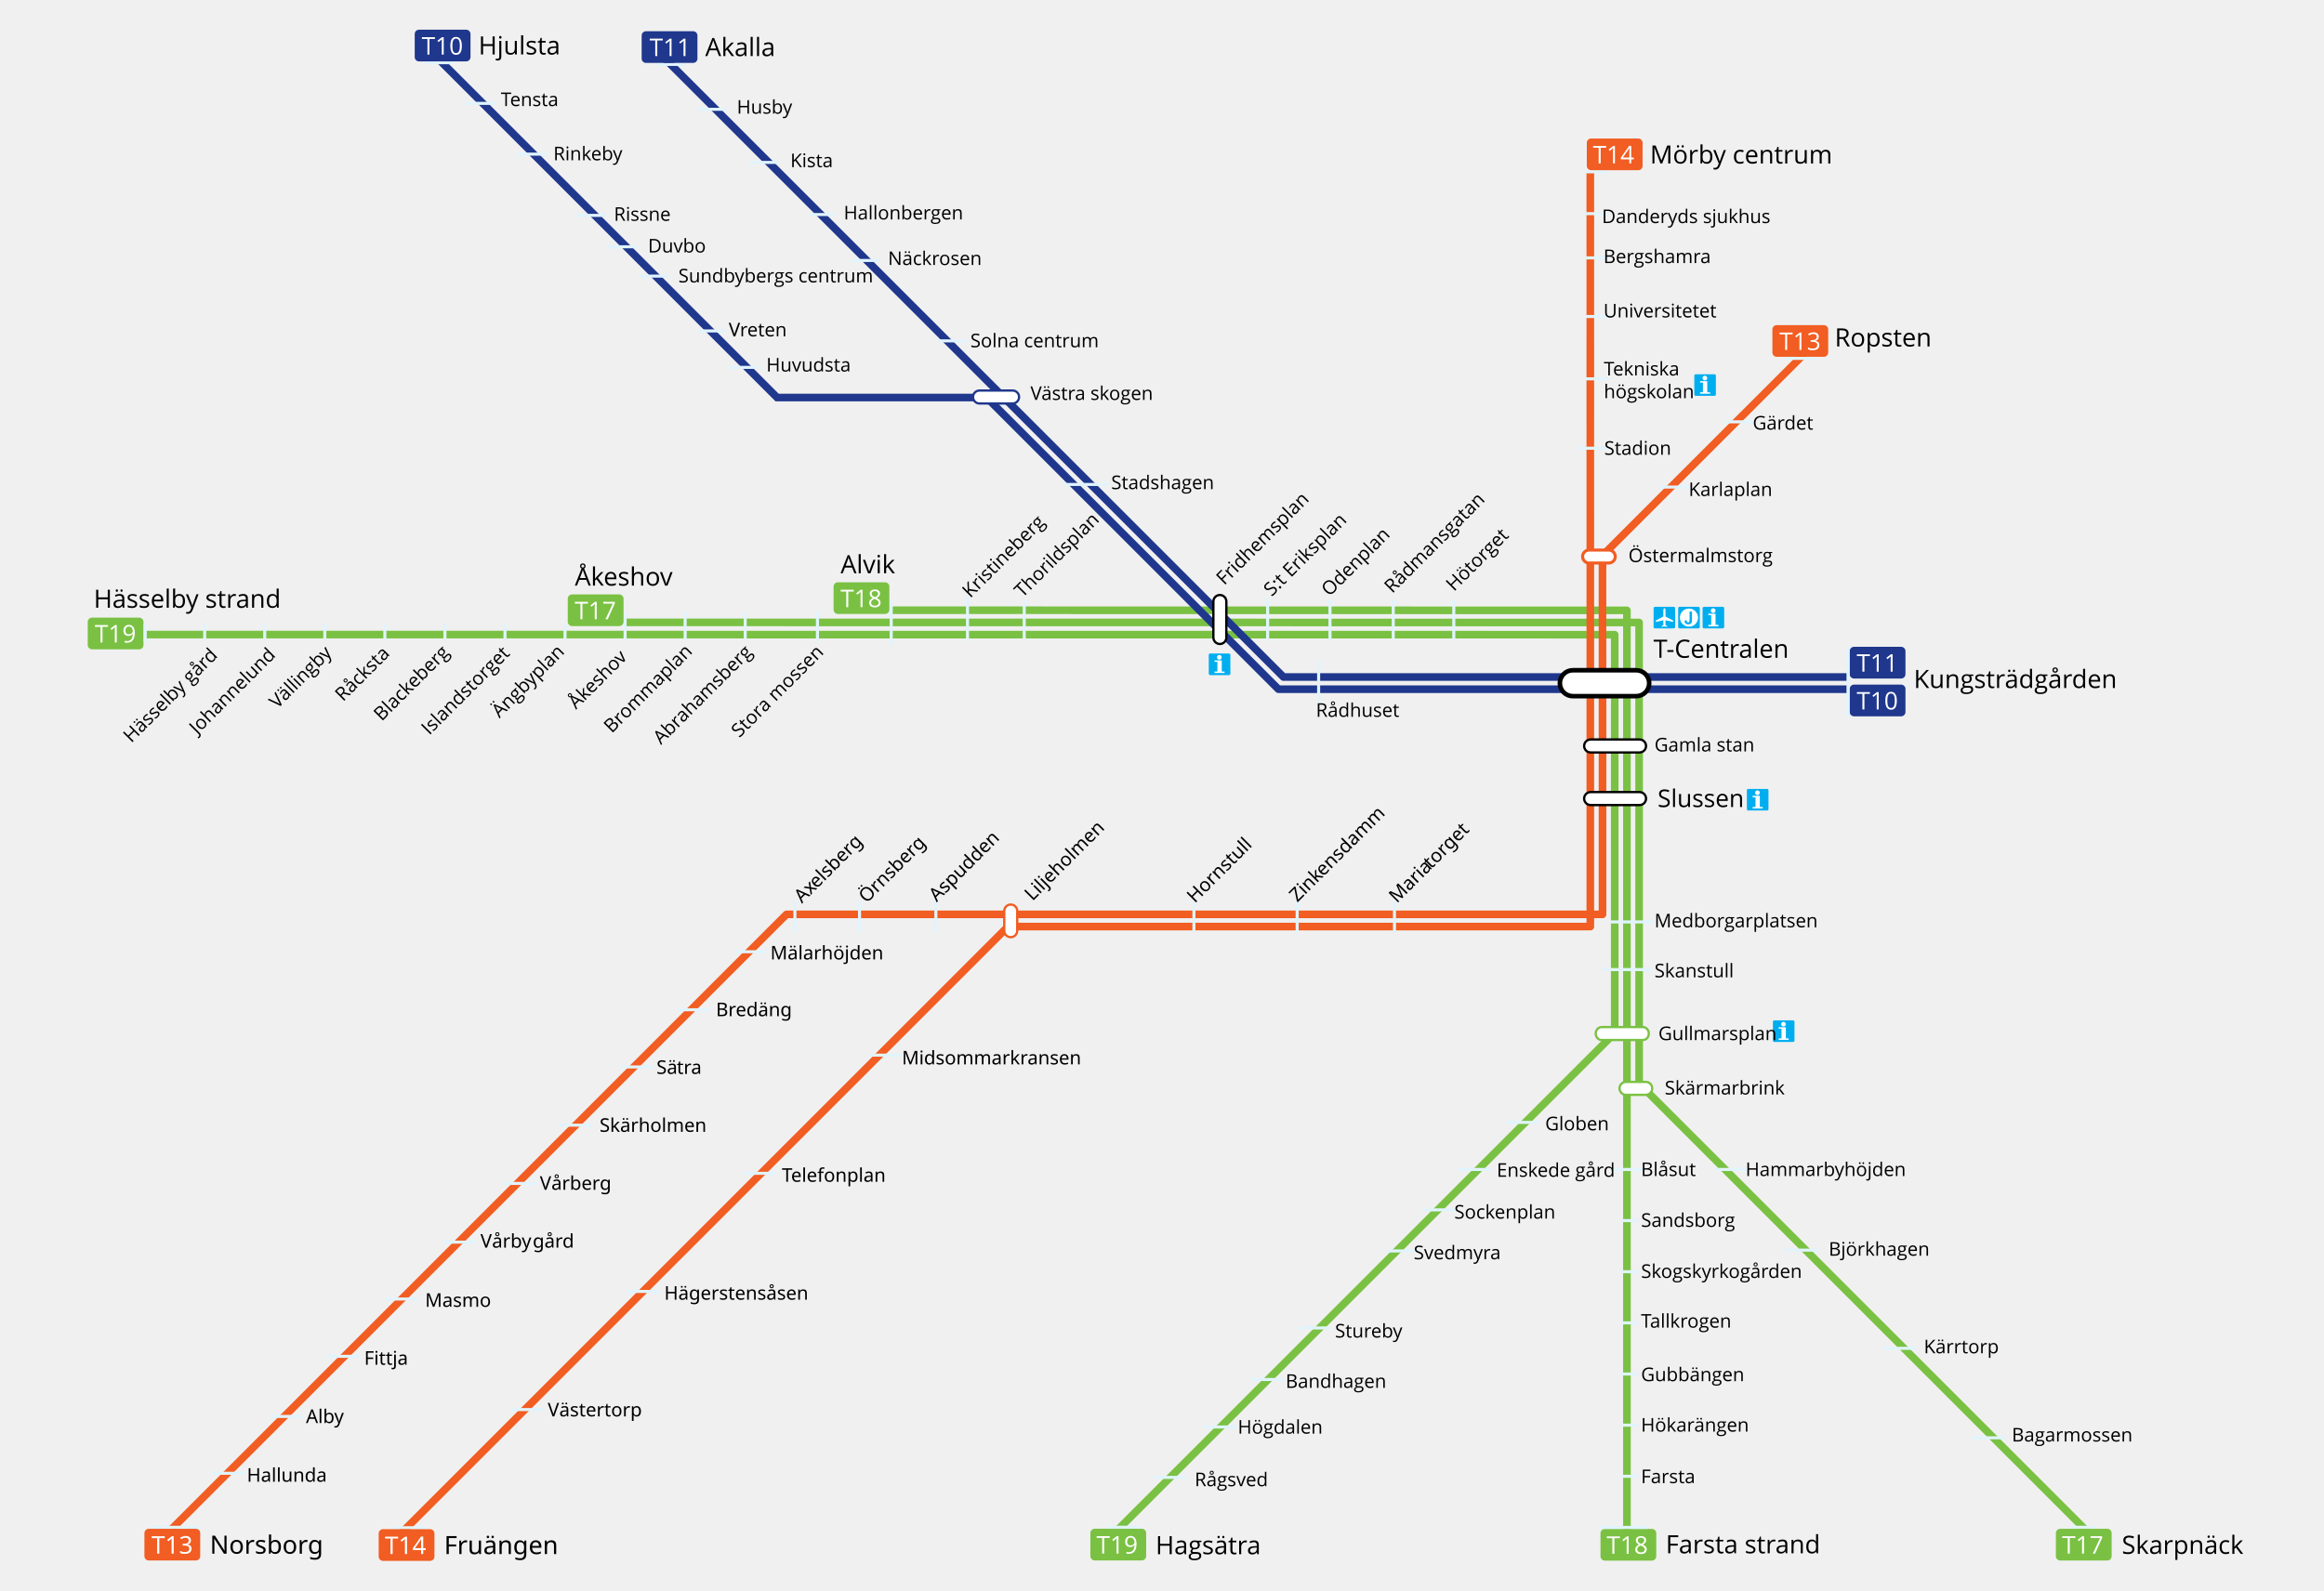
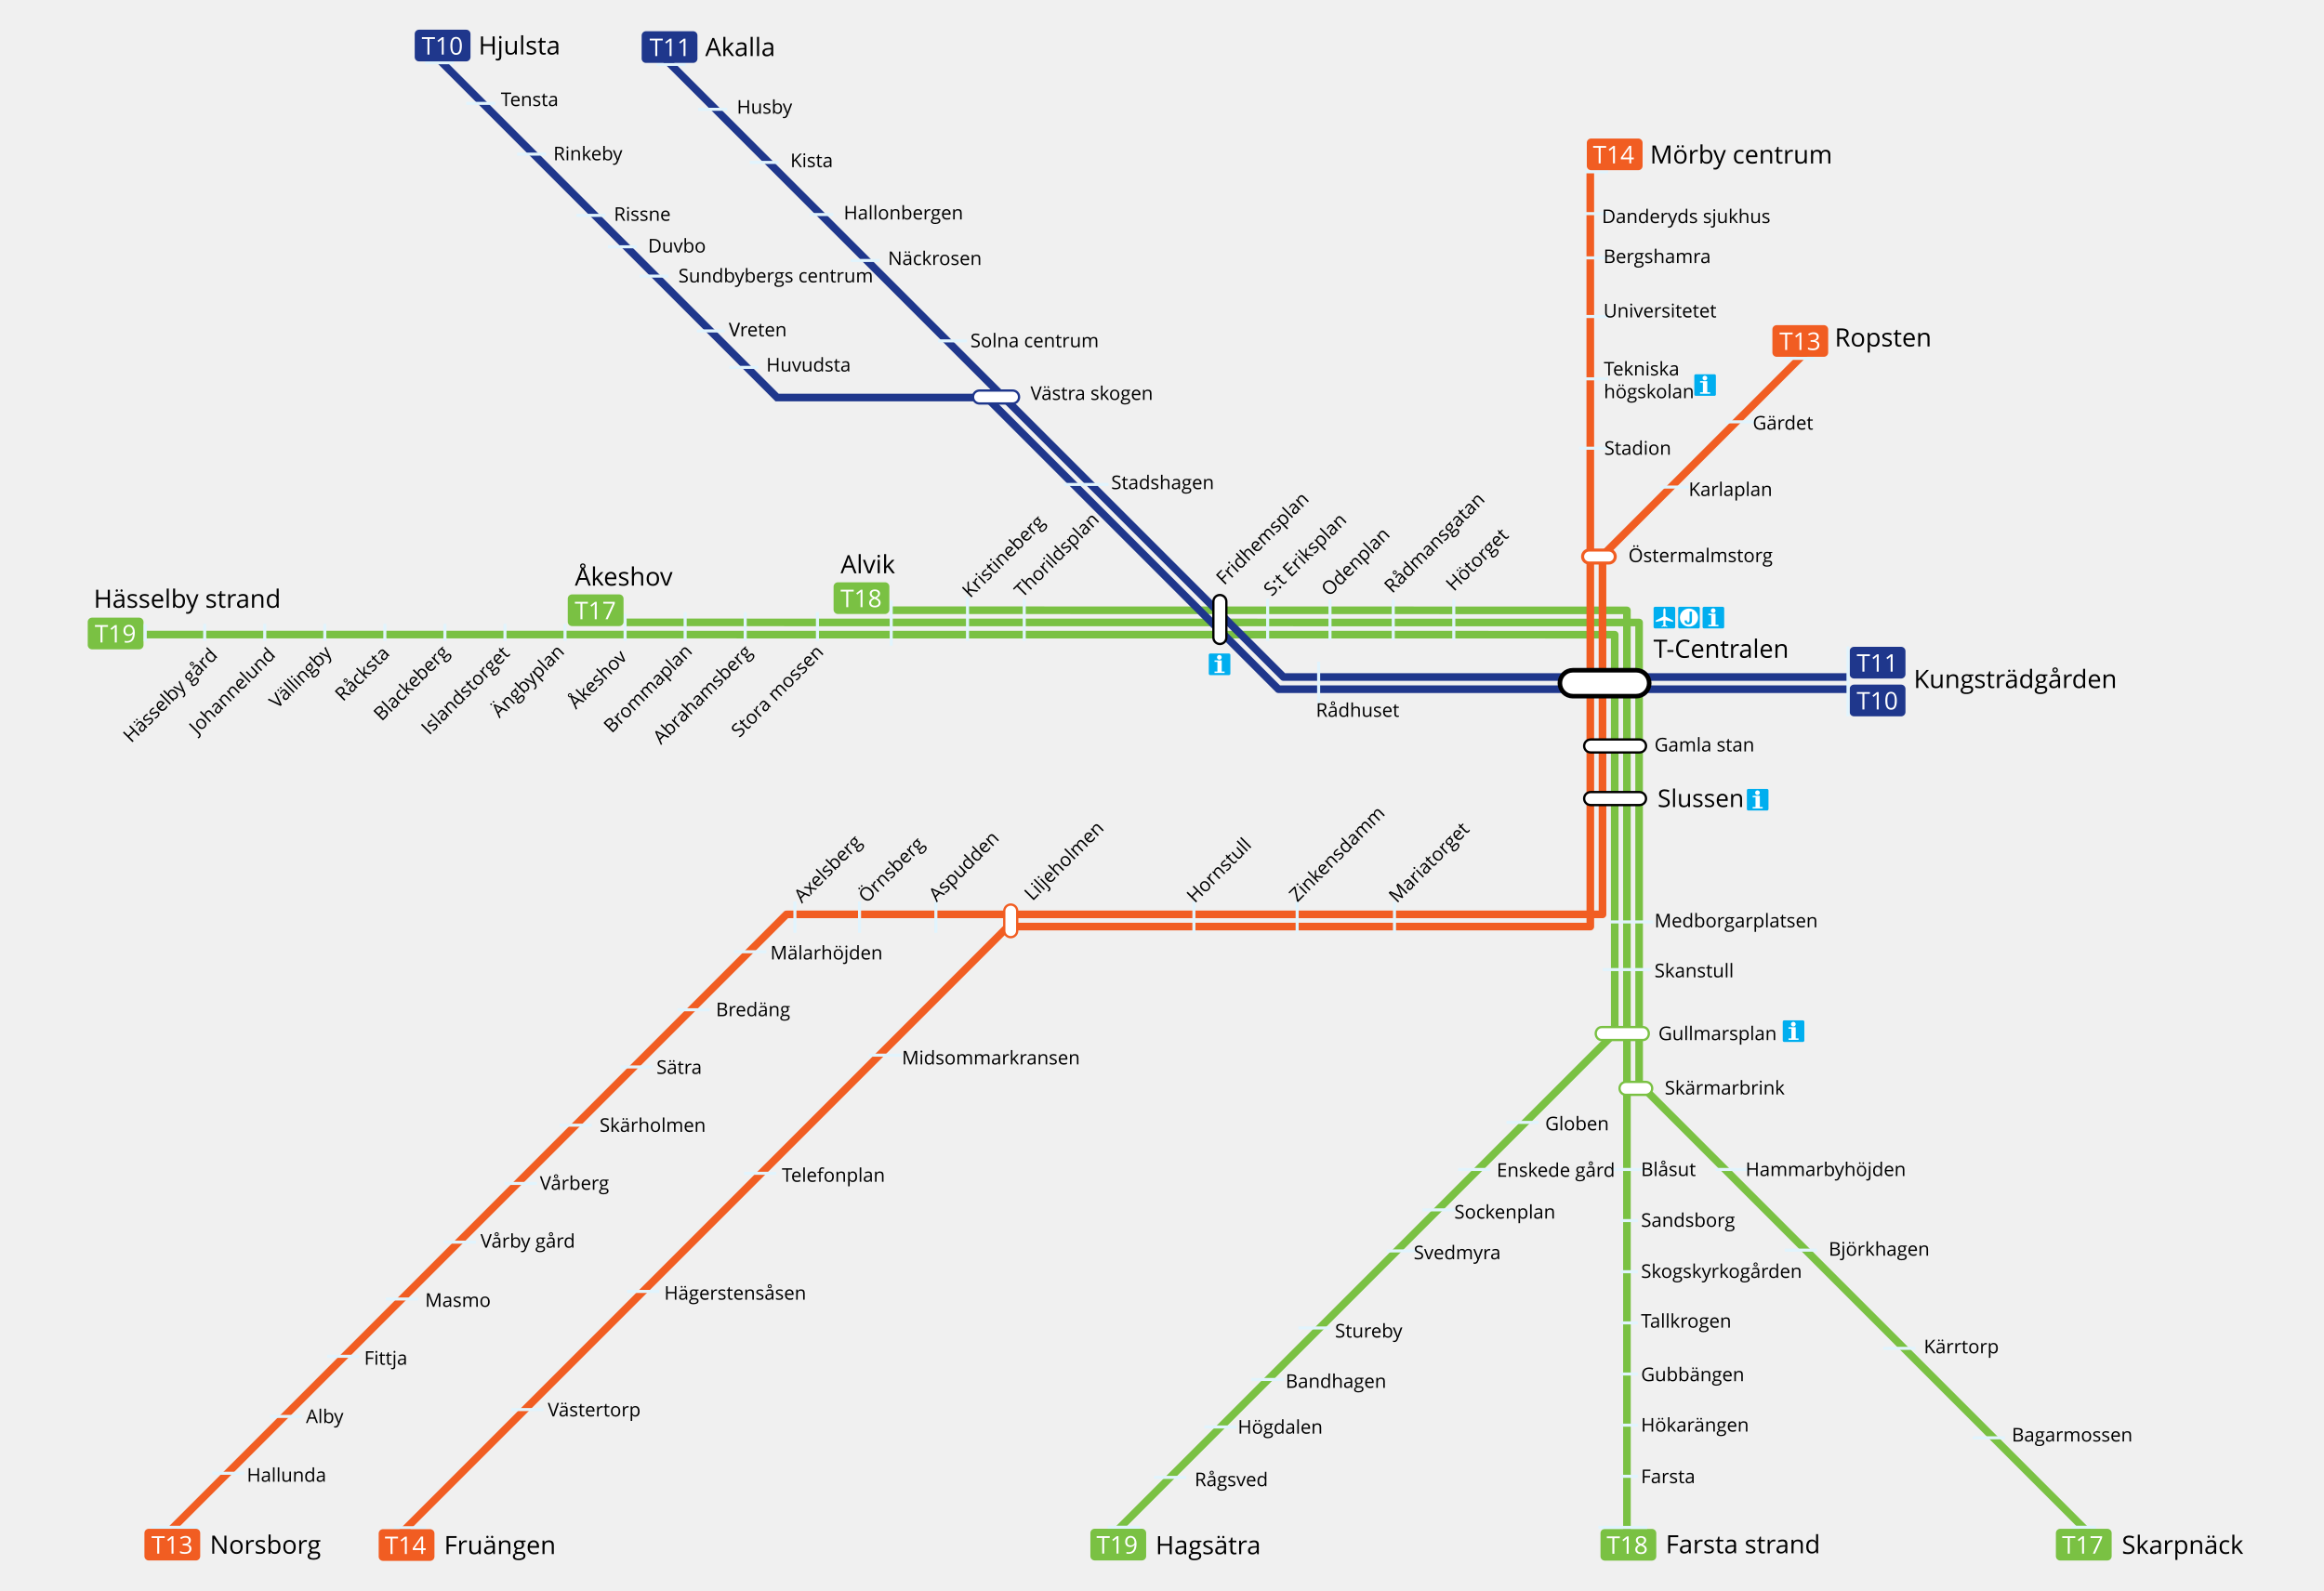
<svg xmlns="http://www.w3.org/2000/svg" version="1.1" id="Layer_1" x="0px" y="0px" width="707.527px" height="484.384px" viewBox="0 0 707.527 484.384" enable-background="new 0 0 707.527 484.384" xml:space="preserve">
  <g>
    <path fill="none" stroke="#7AC143" stroke-width="2.32" stroke-linejoin="round" d="M190.326,189.536l308.686,0.038l0.012,140.4   L640.75,471.7 M271.363,185.835l223.938,0.038v10.319l0.012,272.106 M44.49,193.245l447.098,0.035l0.012,121.613" />
    <path fill="none" stroke="#1F378C" stroke-width="2.32" stroke-linejoin="round" d="M562.57,206.179l-171.818,0.001l-21.887-21.887   L202.241,17.668 M562.387,209.885h-173.18l-88.714-88.713" />
    <polyline fill="none" stroke="#1F378C" stroke-width="2.32" points="301.783,121.055 236.569,121.055 133.541,18.027  " />
    <path fill="none" stroke="#F15D22" stroke-width="2.32" stroke-linejoin="round" d="M487.867,168.969l0.008,109.493l-248.438-0.004   L52.266,465.631 M484.154,52.295l0.01,229.884l-177.297-0.003L121.6,467.444" />
    <line fill="none" stroke="#F15D22" stroke-width="2.32" x1="488.572" y1="168.483" x2="550.457" y2="106.6" />
    <path fill="#1F378C" d="M563.127,198.296c0-0.723,0.594-1.315,1.316-1.315h14.352c0.723,0,1.314,0.592,1.314,1.315v7.021   c0,0.723-0.592,1.315-1.314,1.315h-14.352c-0.723,0-1.316-0.592-1.316-1.315V198.296z" />
    <path fill="#1F378C" d="M563.127,209.808c0-0.723,0.594-1.315,1.316-1.315h14.352c0.723,0,1.314,0.592,1.314,1.315v7.021   c0,0.723-0.592,1.315-1.314,1.315h-14.352c-0.723,0-1.316-0.592-1.316-1.315V209.808z" />
    <path fill="#7AC143" d="M26.706,189.409c0-0.723,0.592-1.315,1.315-1.315h14.352c0.723,0,1.315,0.592,1.315,1.315v7.021   c0,0.723-0.592,1.315-1.315,1.315H28.021c-0.723,0-1.315-0.592-1.315-1.315V189.409z" />
    <path fill="#FFFFFF" d="M373.354,194.145c0-0.675,0.002-10.3,0.002-10.972c0-1.093-0.885-1.974-1.973-1.974   c-1.092,0-1.973,0.881-1.975,1.972v10.974c0,1.09,0.885,1.972,1.975,1.972C372.471,196.117,373.354,195.235,373.354,194.145" />
    <path fill="none" stroke="#000000" stroke-width="0.696" d="M373.354,194.145c0-0.675,0.002-10.3,0.002-10.972   c0-1.092-0.885-1.974-1.973-1.974c-1.092,0-1.973,0.881-1.975,1.972v10.974c0,1.09,0.885,1.972,1.975,1.972   C372.471,196.117,373.354,195.235,373.354,194.145L373.354,194.145z" />
    <path fill="#FFFFFF" d="M483.781,171.461h6.002c1.09,0,1.973-0.882,1.973-1.971c0-1.09-0.883-1.974-1.973-1.974h-6.002   c-1.088,0-1.971,0.884-1.971,1.974C481.811,170.579,482.693,171.461,483.781,171.461" />
    <path fill="none" stroke="#F15D22" stroke-width="0.928" d="M483.781,171.461h6.002c1.09,0,1.973-0.882,1.973-1.971   c0-1.09-0.883-1.974-1.973-1.974h-6.002c-1.088,0-1.971,0.884-1.971,1.974C481.811,170.579,482.693,171.461,483.781,171.461   L483.781,171.461z" />
    <path fill="#FFFFFF" d="M495.029,333.421h6.002c1.09,0,1.973-0.887,1.973-1.975c0-1.09-0.883-1.972-1.973-1.972h-6.002   c-1.09,0-1.973,0.882-1.973,1.972C493.057,332.534,493.939,333.421,495.029,333.421" />
    <path fill="none" stroke="#7AC143" stroke-width="0.696" d="M495.029,333.421h6.002c1.09,0,1.973-0.887,1.973-1.975   c0-1.09-0.883-1.972-1.973-1.972h-6.002c-1.09,0-1.973,0.882-1.973,1.972C493.057,332.534,493.939,333.421,495.029,333.421   L495.029,333.421z" />
    <path fill="#FFFFFF" d="M298.208,122.877h10.07c1.092,0,1.974-0.884,1.974-1.973c0-1.09-0.882-1.974-1.974-1.974h-10.07   c-1.088,0-1.972,0.884-1.972,1.974C296.237,121.994,297.121,122.877,298.208,122.877" />
    <path fill="none" stroke="#1F378C" stroke-width="0.696" d="M298.208,122.877h10.07c1.092,0,1.974-0.884,1.974-1.973   c0-1.09-0.882-1.974-1.974-1.974h-10.07c-1.088,0-1.972,0.884-1.972,1.974C296.237,121.994,297.121,122.877,298.208,122.877   L298.208,122.877z" />
    <path fill="none" stroke="#E1F4FD" stroke-width="0.928" d="M487.947,295.265h14.719 M490.248,280.756h13.035 M482.561,52.322   h7.012 M543.533,109.142h8.805 M505.398,148.325h8.805 M480.766,136.499h8.807 M482.688,96.386h6.885 M482.688,115.365h6.885    M482.816,78.531h6.756 M482.432,65.061h7.141 M525.262,128.462h8.805 M199.947,19.615h8.803 M129.37,19.098h8.804    M285.595,103.808h8.804 M323.869,147.53h13.622 M222.005,111.88h8.804 M212.133,100.78h8.494 M185.076,75.155h8.802    M194.704,84.086h8.804 M175.515,65.59h8.804 M157.434,46.939h8.805 M141.946,31.481h8.804 M119.88,465.245h9.811 M264.577,321.332   h9.846 M226.526,357.31h9.81 M190.902,393.288h9.81 M155.662,429.266h9.811 M188.889,324.918h9.811 M64.635,448.661h9.811    M46.083,465.116h14.741 M82.189,431.351h9.812 M99.588,413.041h9.811 M117.439,395.589h9.812 M135.106,378.276h9.811    M170.357,342.656h9.812 M153.613,360.395h9.811 M522.312,356.139h9.811 M543.355,380.711h9.811 M573.332,410.618h9.809    M600.607,437.859h9.811 M493.398,449.584h5.252 M493.398,434.01h5.252 M493.398,418.435h5.252 M493.398,402.86h5.252    M493.398,387.286h5.252 M493.398,371.712h5.252 M401.449,201.515v12.499 M424.166,182.46v12.499 M442.596,182.46v12.499    M62.317,189.959v5.227 M80.601,189.959v5.227 M98.885,189.959v5.227 M117.168,189.959v5.227 M135.452,189.959v5.227    M153.736,189.959v5.227 M172.019,189.959v5.227 M190.303,186.901v8.285 M208.586,186.449v8.737 M248.866,186.449v8.737    M294.552,181.621v13.565 M385.926,182.315v12.871 M44.21,190.072v5.226 M311.82,182.315v12.871 M404.908,182.46v12.499" />
    <path fill="#1F378C" d="M195.35,10.824c0-0.723,0.592-1.315,1.315-1.315h14.351c0.723,0,1.315,0.592,1.315,1.315v7.021   c0,0.724-0.592,1.315-1.315,1.315h-14.351c-0.723,0-1.315-0.591-1.315-1.315V10.824z" />
    <path fill="#1F378C" d="M126.258,10.36c0-0.724,0.592-1.315,1.315-1.315h14.352c0.723,0,1.315,0.592,1.315,1.315v7.021   c0,0.724-0.592,1.315-1.315,1.315h-14.352c-0.723,0-1.315-0.591-1.315-1.315V10.36z" />
    <path fill="#7AC143" d="M172.854,182.332c0-0.723,0.592-1.315,1.315-1.315h14.352c0.723,0,1.315,0.592,1.315,1.315v7.021   c0,0.723-0.592,1.315-1.315,1.315h-14.352c-0.723,0-1.315-0.592-1.315-1.315V182.332z" />
    <line fill="#FFFFFF" stroke="#E1F4FD" stroke-width="0.928" x1="562.615" y1="196.867" x2="562.615" y2="218.119" />
    <path fill="#F15D22" d="M483.094,43.497c0-0.723,0.592-1.315,1.314-1.315h14.352c0.723,0,1.314,0.592,1.314,1.315v7.021   c0,0.724-0.592,1.315-1.314,1.315h-14.352c-0.723,0-1.314-0.591-1.314-1.315V43.497z" />
    <path fill="#F15D22" d="M539.594,100.329c0-0.724,0.592-1.315,1.316-1.315h14.352c0.723,0,1.314,0.592,1.314,1.315v7.021   c0,0.723-0.592,1.315-1.314,1.315H540.91c-0.725,0-1.316-0.592-1.316-1.315V100.329z" />
    <path fill="#7AC143" d="M331.958,466.87c0-0.724,0.592-1.315,1.315-1.315h14.352c0.723,0,1.315,0.592,1.315,1.315v7.021   c0,0.724-0.593,1.314-1.315,1.314h-14.352c-0.723,0-1.315-0.591-1.315-1.314V466.87z" />
    <line fill="none" stroke="#E1F4FD" stroke-width="0.928" x1="630.592" y1="465.101" x2="638.121" y2="465.101" />
    <path fill="#7AC143" d="M625.9,466.89c0-0.723,0.592-1.315,1.314-1.315h14.352c0.725,0,1.316,0.593,1.316,1.315v7.022   c0,0.723-0.592,1.314-1.316,1.314h-14.352c-0.723,0-1.314-0.592-1.314-1.314V466.89z" />
    <path fill="#F15D22" d="M115.285,467.002c0-0.723,0.592-1.314,1.315-1.314h14.351c0.723,0,1.315,0.592,1.315,1.314v7.022   c0,0.724-0.592,1.314-1.315,1.314h-14.351c-0.723,0-1.315-0.591-1.315-1.314V467.002z" />
    <path fill="none" stroke="#E1F4FD" stroke-width="0.928" d="M424.541,274.533v9.545 M363.479,274.533v9.545 M284.921,274.533v9.545    M394.91,274.533v9.545 M261.681,274.533v9.545" />
    <path fill="#7AC143" d="M253.78,178.643c0-0.723,0.592-1.315,1.315-1.315h14.351c0.723,0,1.315,0.592,1.315,1.315v7.021   c0,0.723-0.592,1.315-1.315,1.315h-14.351c-0.723,0-1.315-0.592-1.315-1.315V178.643z" />
    <path fill="none" stroke="#E1F4FD" stroke-width="0.928" d="M206.241,307.506h9.811 M223.494,289.84h9.811 M242.003,274.533v9.545    M271.327,182.854v13.782 M226.87,186.449v8.737" />
    <path fill="#F15D22" d="M43.972,466.886c0-0.724,0.592-1.315,1.315-1.315h14.351c0.723,0,1.315,0.592,1.315,1.315v7.021   c0,0.724-0.592,1.314-1.315,1.314H45.287c-0.723,0-1.315-0.591-1.315-1.314V466.886z" />
    <path fill="none" stroke="#E1F4FD" stroke-width="0.928" d="M212.573,33.287h8.804 M228.258,49.458h8.804 M246.515,65.336h7.178    M259.007,79.321h8.802" />
    <line fill="none" stroke="#7AC143" stroke-width="2.32" stroke-linejoin="round" x1="491.617" y1="314.553" x2="339.932" y2="466.235" />
    <path fill="#FFFFFF" d="M487.602,316.726h12.582c0.988,0,1.789-0.883,1.789-1.974c0-1.088-0.801-1.971-1.789-1.971h-12.582   c-0.988,0-1.791,0.883-1.791,1.971C485.811,315.843,486.613,316.726,487.602,316.726" />
    <path fill="none" stroke="#7AC143" stroke-width="0.696" d="M487.602,316.726h12.582c0.988,0,1.789-0.883,1.789-1.974   c0-1.088-0.801-1.971-1.789-1.971h-12.582c-0.988,0-1.791,0.883-1.791,1.971C485.811,315.843,486.613,316.726,487.602,316.726   L487.602,316.726z" />
    <path fill="none" stroke="#E1F4FD" stroke-width="0.928" d="M351.352,449.913h9.812 M337.249,465.094h9.812 M366.668,434.56h9.811    M380.975,420.098h9.811 M422.207,380.95h9.812 M433.08,368.446h9.811 M395.27,404.409h9.809" />
    <path fill="#7AC143" d="M487.26,466.926c0-0.723,0.592-1.315,1.316-1.315h14.352c0.723,0,1.314,0.593,1.314,1.315v7.021   c0,0.724-0.592,1.314-1.314,1.314h-14.352c-0.725,0-1.316-0.591-1.316-1.314V466.926z" />
    <path fill="#FFFFFF" d="M498.145,204.112H478.84c-2.18,0-3.947,1.767-3.947,3.945c0,2.18,1.768,3.946,3.947,3.946h19.305   c2.18,0,3.945-1.766,3.945-3.946C502.09,205.879,500.324,204.112,498.145,204.112" />
    <path fill="none" stroke="#000000" stroke-width="1.392" d="M498.145,204.112H478.84c-2.18,0-3.947,1.767-3.947,3.945   c0,2.18,1.768,3.946,3.947,3.946h19.305c2.18,0,3.945-1.766,3.945-3.946C502.09,205.879,500.324,204.112,498.145,204.112   L498.145,204.112z" />
    <path fill="#FFFFFF" d="M484.252,229.146h14.902c1.09,0,1.973-0.883,1.973-1.974c0-1.088-0.883-1.973-1.973-1.973h-14.902   c-1.088,0-1.971,0.885-1.971,1.973C482.281,228.262,483.164,229.146,484.252,229.146" />
    <path fill="none" stroke="#000000" stroke-width="0.696" d="M484.252,229.146h14.902c1.09,0,1.973-0.883,1.973-1.974   c0-1.088-0.883-1.973-1.973-1.973h-14.902c-1.088,0-1.971,0.885-1.971,1.973C482.281,228.262,483.164,229.146,484.252,229.146   L484.252,229.146z" />
    <path fill="#FFFFFF" d="M484.252,245.165h14.902c1.09,0,1.973-0.885,1.973-1.976c0-1.088-0.883-1.972-1.973-1.972h-14.902   c-1.088,0-1.971,0.884-1.971,1.972C482.281,244.28,483.164,245.165,484.252,245.165" />
    <path fill="none" stroke="#000000" stroke-width="0.696" d="M484.252,245.165h14.902c1.09,0,1.973-0.885,1.973-1.976   c0-1.088-0.883-1.972-1.973-1.972h-14.902c-1.088,0-1.971,0.884-1.971,1.972C482.281,244.28,483.164,245.165,484.252,245.165   L484.252,245.165z" />
    <path fill="#FFFFFF" d="M309.687,283.433v-6.002c0-1.09-0.884-1.971-1.974-1.971c-1.088,0-1.972,0.881-1.972,1.971v6.002   c0,1.09,0.884,1.974,1.972,1.974C308.803,285.406,309.687,284.522,309.687,283.433" />
    <path fill="none" stroke="#F15D22" stroke-width="0.696" d="M309.687,283.433v-6.002c0-1.09-0.884-1.971-1.974-1.971   c-1.088,0-1.973,0.881-1.973,1.971v6.002c0,1.09,0.884,1.974,1.973,1.974C308.803,285.406,309.687,284.522,309.687,283.433   L309.687,283.433z" />
    <path fill="none" stroke="#E1F4FD" stroke-width="0.928" d="M490.76,356.139h9.812 M443.912,356.139h9.811 M458.631,341.812h9.811" />
    <rect x="486.627" y="464.682" fill="#E1F4FD" width="14.877" height="0.929" />
    <path fill="#00AEEF" d="M503.426,188.084v2.848c0,0.243,0.197,0.441,0.439,0.441h2.848h2.848c0.242,0,0.439-0.198,0.439-0.441   v-2.848v-2.85c0-0.241-0.197-0.439-0.439-0.439h-2.848h-2.848c-0.242,0-0.439,0.198-0.439,0.439V188.084z" />
    <path fill="#FFFFFF" d="M509.359,189.4v-0.438l-2.303-1.207v-1.837v-0.014c0-0.37-0.145-0.67-0.328-0.67   c-0.182,0-0.33,0.3-0.33,0.67v0.016v1.834l-2.299,1.206v0.439l2.299-0.508v1.482l-0.547,0.341v0.219l0.758-0.212   c0.025,0.084,0.07,0.164,0.121,0.164s0.096-0.08,0.119-0.164l0.754,0.212l0.004-0.219l-0.551-0.341v-1.482L509.359,189.4z" />
    <path fill="#00AEEF" d="M518.344,188.083v2.849c0,0.243,0.197,0.44,0.441,0.44h2.846h2.848c0.244,0,0.439-0.197,0.439-0.44v-2.849   v-2.847c0-0.243-0.195-0.44-0.439-0.44h-2.848h-2.846c-0.244,0-0.441,0.198-0.441,0.44V188.083z" />
    <polygon fill="#FFFFFF" points="522.289,190.292 522.289,186.894 520.096,186.894 520.096,187.333 520.975,187.333    520.975,190.292 520.096,190.292 520.096,190.731 523.166,190.731 523.166,190.292  " />
    <path fill="#FFFFFF" d="M522.283,185.959c0,0.395-0.318,0.715-0.713,0.715s-0.715-0.32-0.715-0.715c0-0.396,0.32-0.715,0.715-0.715   S522.283,185.563,522.283,185.959" />
    <path fill="#00AEEF" d="M368.002,202.302v2.849c0,0.242,0.199,0.44,0.441,0.44h2.848h2.848c0.242,0,0.439-0.198,0.439-0.44v-2.849   v-2.848c0-0.242-0.197-0.439-0.439-0.439h-2.848h-2.848c-0.242,0-0.441,0.198-0.441,0.439V202.302z" />
    <polygon fill="#FFFFFF" points="371.949,204.511 371.949,201.113 369.756,201.113 369.756,201.551 370.633,201.551    370.633,204.511 369.756,204.511 369.756,204.95 372.824,204.95 372.824,204.511  " />
    <path fill="#FFFFFF" d="M371.943,200.177c0,0.395-0.318,0.715-0.715,0.715c-0.395,0-0.715-0.32-0.715-0.715s0.32-0.713,0.715-0.713   C371.625,199.464,371.943,199.782,371.943,200.177" />
    <path fill="#00AEEF" d="M531.824,243.541v2.849c0,0.242,0.199,0.441,0.441,0.441h2.848h2.848c0.242,0,0.439-0.199,0.439-0.441   v-2.849v-2.849c0-0.242-0.197-0.439-0.439-0.439h-2.848h-2.848c-0.242,0-0.441,0.197-0.441,0.439V243.541z" />
    <polygon fill="#FFFFFF" points="535.771,245.749 535.771,242.353 533.578,242.353 533.578,242.79 534.455,242.79 534.455,245.749    533.578,245.749 533.578,246.188 536.646,246.188 536.646,245.749  " />
    <path fill="#FFFFFF" d="M535.766,241.416c0,0.396-0.32,0.715-0.713,0.715c-0.396,0-0.715-0.319-0.715-0.715   c0-0.394,0.318-0.715,0.715-0.715C535.445,240.701,535.766,241.022,535.766,241.416" />
    <path fill="#00AEEF" d="M515.816,117.262v2.848c0,0.243,0.199,0.441,0.441,0.441h2.848h2.848c0.242,0,0.439-0.198,0.439-0.441   v-2.848v-2.849c0-0.241-0.197-0.439-0.439-0.439h-2.848h-2.848c-0.242,0-0.441,0.198-0.441,0.439V117.262z" />
    <polygon fill="#FFFFFF" points="519.764,119.471 519.764,116.073 517.57,116.073 517.57,116.512 518.445,116.512 518.445,119.471    517.57,119.471 517.57,119.909 520.637,119.909 520.637,119.471  " />
    <path fill="#FFFFFF" d="M519.758,115.137c0,0.395-0.32,0.715-0.715,0.715s-0.715-0.32-0.715-0.715c0-0.394,0.32-0.714,0.715-0.714   S519.758,114.743,519.758,115.137" />
-     <path fill="#00AEEF" d="M539.746,314.022v2.85c0,0.241,0.197,0.439,0.439,0.439h2.848h2.848c0.242,0,0.439-0.198,0.439-0.439v-2.85   v-2.848c0-0.242-0.197-0.441-0.439-0.441h-2.848h-2.848c-0.242,0-0.439,0.199-0.439,0.441V314.022z" />
-     <polygon fill="#FFFFFF" points="543.691,316.23 543.691,312.833 541.498,312.833 541.498,313.272 542.375,313.272 542.375,316.23    541.498,316.23 541.498,316.669 544.566,316.669 544.566,316.23  " />
-     <path fill="#FFFFFF" d="M543.686,311.897c0,0.395-0.32,0.715-0.715,0.715s-0.715-0.32-0.715-0.715s0.32-0.715,0.715-0.715   S543.686,311.503,543.686,311.897" />
+     <path fill="#00AEEF" d="M542.746,314.022v2.85c0,0.241,0.197,0.439,0.439,0.439h2.848h2.848c0.242,0,0.439-0.198,0.439-0.439v-2.85   v-2.848c0-0.242-0.197-0.441-0.439-0.441h-2.848h-2.848c-0.242,0-0.439,0.199-0.439,0.441V314.022z" />
+     <polygon fill="#FFFFFF" points="546.691,316.23 546.691,312.833 544.498,312.833 544.498,313.272 545.375,313.272 545.375,316.23    544.498,316.23 544.498,316.669 547.566,316.669 547.566,316.23  " />
+     <path fill="#FFFFFF" d="M546.686,311.897c0,0.395-0.32,0.715-0.715,0.715s-0.715-0.32-0.715-0.715s0.32-0.715,0.715-0.715   S546.686,311.503,546.686,311.897" />
    <path fill="#00AEEF" d="M510.914,188.085v2.847c0,0.243,0.197,0.44,0.439,0.44h2.848h2.85c0.24,0,0.438-0.198,0.438-0.44v-2.847   v-2.849c0-0.243-0.197-0.44-0.438-0.44h-2.85h-2.848c-0.242,0-0.439,0.197-0.439,0.44V188.085z" />
    <path fill="#FFFFFF" d="M516.965,188.085c0,1.523-1.238,2.762-2.764,2.762c-1.523,0-2.764-1.239-2.764-2.762   c0-1.526,1.24-2.763,2.764-2.763C515.727,185.322,516.965,186.559,516.965,188.085" />
    <path fill="#00AEEF" d="M513.988,190.125c-0.811,0-1.143-0.412-1.143-1.146v-0.032h0.691v0.032c0,0.35,0.111,0.548,0.432,0.548   c0.363,0,0.406-0.271,0.406-0.8v-2.46h0.738v2.471C515.113,189.405,515.094,190.125,513.988,190.125" />
    <text transform="matrix(1 0 0 1 565.25 204.5479)" fill="#FFFFFF" font-family="'OpenSans'" font-size="7.424">T11</text>
    <text transform="matrix(1 0 0 1 565.25 216.0557)" fill="#FFFFFF" font-family="'OpenSans'" font-size="7.424">T10</text>
    <text transform="matrix(1 0 0 1 503.3828 200.3135)" font-family="'OpenSans'" font-size="7.68">T-Centralen</text>
    <text transform="matrix(1 0 0 1 582.6172 209.5166)" font-family="'OpenSans'" font-size="7.68">Kungsträdgården</text>
    <text transform="matrix(1 0 0 1 503.6875 228.8369)" font-family="'OpenSans'" font-size="5.76">Gamla stan</text>
-     <text transform="matrix(0.7071 -0.7071 0.7071 0.7071 363.7383 275.2129)" font-family="'SLGothicText-Bold'" font-size="5.76">Hornstull</text>
-     <text transform="matrix(0.7071 -0.7071 0.7071 0.7071 394.9531 274.9121)" font-family="'SLGothicText-Bold'" font-size="5.76">Zink</text>
-     <text transform="matrix(0.7071 -0.7071 0.7071 0.7071 402.7832 267.0898)" font-family="'SLGothicText-Bold'" font-size="5.76">ensdamm</text>
-     <text transform="matrix(0.7071 -0.7071 0.7071 0.7071 425.2539 275.2109)" font-family="'SLGothicText-Bold'" font-size="5.76">Maria</text>
-     <text transform="matrix(0.7071 -0.7071 0.7071 0.7071 435.7148 264.7578)" font-family="'SLGothicText-Bold'" font-size="5.76">torget</text>
-     <text transform="matrix(1 0 0 1 238.0396 359.8916)" font-family="'SLGothicText-Bold'" font-size="5.76">T</text>
-     <text transform="matrix(1 0 0 1 240.8286 359.8916)" font-family="'SLGothicText-Bold'" font-size="5.76">elefonplan</text>
-     <text transform="matrix(1 0 0 1 274.5864 324.1494)" font-family="'SLGothicText-Bold'" font-size="5.76">Midsommarkransen</text>
-     <text transform="matrix(1 0 0 1 202.2271 395.7979)" font-family="'SLGothicText-Bold'" font-size="5.76">Hägerstensåsen</text>
-     <text transform="matrix(1 0 0 1 166.7583 431.3369)" font-family="'SLGothicText-Bold'" font-size="5.76">V</text>
-     <text transform="matrix(1 0 0 1 170.2505 431.3369)" font-family="'SLGothicText-Bold'" font-size="5.76">ästertorp</text>
+     <text transform="matrix(0.7071 -0.7071 0.7071 0.7071 363.7383 275.2129)" font-family="'OpenSans'" font-size="5.76">Hornstull</text>
+     <text transform="matrix(0.7071 -0.7071 0.7071 0.7071 394.9531 274.9121)" font-family="'OpenSans'" font-size="5.76">Zinkensdamm</text>
+     <text transform="matrix(0.7071 -0.7071 0.7071 0.7071 425.2539 275.2109)" font-family="'OpenSans'" font-size="5.76">Mariatorget</text>
+     <text transform="matrix(1 0 0 1 238.0396 359.8916)" font-family="'OpenSans'" font-size="5.76">Telefonplan</text>
+     <text transform="matrix(1 0 0 1 274.5864 324.1494)" font-family="'OpenSans'" font-size="5.76">Midsommarkransen</text>
+     <text transform="matrix(1 0 0 1 202.2271 395.7979)" font-family="'OpenSans'" font-size="5.76">Hägerstensåsen</text>
+     <text transform="matrix(1 0 0 1 166.7583 431.3369)" font-family="'OpenSans'" font-size="5.76">Västertorp</text>
    <text transform="matrix(1 0 0 1 504.6328 245.7666)" font-family="'OpenSans'" font-size="7.424">Slussen</text>
    <text transform="matrix(1 0 0 1 503.6875 282.3994)" font-family="'OpenSans'" font-size="5.76">Medborgarplatsen</text>
    <text transform="matrix(1 0 0 1 503.6875 297.626)" font-family="'OpenSans'" font-size="5.76">Skanstull</text>
    <text transform="matrix(1 0 0 1 504.875 316.751)" font-family="'OpenSans'" font-size="5.76">Gullmarsplan</text>
    <text transform="matrix(1 0 0 1 506.8047 333.3057)" font-family="'OpenSans'" font-size="5.76">Skärmarbrink</text>
    <text transform="matrix(0.7071 -0.7071 0.7071 0.7071 442.6465 180.2686)" font-family="'OpenSans'" font-size="5.76">Hötorget</text>
    <text transform="matrix(0.7071 -0.7071 0.7071 0.7071 387.1406 181.8354)" font-family="'OpenSans'" font-size="5.76">S:t Eriksplan</text>
    <text transform="matrix(0.7071 -0.7071 0.7071 0.7071 404.7031 181.8286)" font-family="'OpenSans'" font-size="5.76">Odenplan</text>
    <text transform="matrix(1 0 0 1 28.8442 195.6572)" fill="#FFFFFF" font-family="'OpenSans'" font-size="7.424">T19</text>
    <text transform="matrix(1 0 0 1 28.5239 185.0791)" font-family="'OpenSans'" font-size="7.68">Hässelby strand</text>
    <text transform="matrix(0.7071 -0.7071 0.7071 0.7071 225.0645 224.8335)" font-family="'OpenSans'" font-size="5.76">Stora mossen</text>
    <text transform="matrix(0.7071 -0.7071 0.7071 0.7071 186.2388 223.46)" font-family="'OpenSans'" font-size="5.76">Brommaplan</text>
    <text transform="matrix(0.7071 -0.7071 0.7071 0.7071 175.3691 216.1558)" font-family="'OpenSans'" font-size="5.76">Åkeshov</text>
    <text transform="matrix(0.7071 -0.7071 0.7071 0.7071 152.0459 218.8271)" font-family="'OpenSans'" font-size="5.76">Ängbyplan</text>
    <text transform="matrix(0.7071 -0.7071 0.7071 0.7071 130.6733 224.0518)" font-family="'OpenSans'" font-size="5.76">Islandstorget</text>
    <text transform="matrix(0.7071 -0.7071 0.7071 0.7071 116.1904 219.7935)" font-family="'OpenSans'" font-size="5.76">Blackeberg</text>
    <text transform="matrix(0.7071 -0.7071 0.7071 0.7071 104.4229 213.7974)" font-family="'OpenSans'" font-size="5.76">Råcksta</text>
    <text transform="matrix(0.7071 -0.7071 0.7071 0.7071 84.4043 216.0249)" font-family="'OpenSans'" font-size="5.76">Vällingby</text>
    <text transform="matrix(0.7071 -0.7071 0.7071 0.7071 60.0352 223.8467)" font-family="'OpenSans'" font-size="5.76">Johannelund</text>
    <text transform="matrix(0.7071 -0.7071 0.7071 0.7071 39.9473 226.4072)" font-family="'OpenSans'" font-size="5.76">Hässelby gård</text>
    <text transform="matrix(0.7071 -0.7071 0.7071 0.7071 201.2241 226.916)" font-family="'OpenSans'" font-size="5.76">Abrahamsberg</text>
    <text transform="matrix(0.7071 -0.7071 0.7071 0.7071 311.2632 182.21)" font-family="'OpenSans'" font-size="5.76">Thorildsplan</text>
    <text transform="matrix(0.7071 -0.7071 0.7071 0.7071 372.7012 178.3911)" font-family="'OpenSans'" font-size="5.76">Fridhemsplan</text>
    <text transform="matrix(0.7071 -0.7071 0.7071 0.7071 423.8613 180.8828)" font-family="'OpenSans'" font-size="5.76">Rådmansgatan</text>
    <text transform="matrix(1 0 0 1 400.6328 218.29)" font-family="'OpenSans'" font-size="5.76">Rådhuset</text>
    <text transform="matrix(1 0 0 1 233.2974 113.1338)" font-family="'OpenSans'" font-size="5.76">Huvudsta</text>
    <text transform="matrix(1 0 0 1 313.7271 121.79)" font-family="'OpenSans'" font-size="5.76">Västra skogen</text>
    <text transform="matrix(1 0 0 1 338.2817 148.9541)" font-family="'OpenSans'" font-size="5.76">Stadshagen</text>
    <text transform="matrix(1 0 0 1 221.8677 102.4307)" font-family="'SLGothicText-Bold'" font-size="5.76">V</text>
    <text transform="matrix(1 0 0 1 225.2505 102.4307)" font-family="'OpenSans'" font-size="5.76">reten</text>
    <text transform="matrix(1 0 0 1 206.5239 86.001)" font-family="'OpenSans'" font-size="5.76">Sundbybergs centrum</text>
    <text transform="matrix(1 0 0 1 197.2817 76.8838)" font-family="'OpenSans'" font-size="5.76">Duvbo</text>
    <text transform="matrix(1 0 0 1 186.9067 67.2432)" font-family="'OpenSans'" font-size="5.76">Rissne</text>
    <text transform="matrix(1 0 0 1 168.4692 48.8135)" font-family="'OpenSans'" font-size="5.76">Rinkeby</text>
    <text transform="matrix(1 0 0 1 152.4849 32.3057)" font-family="'OpenSans'" font-size="5.76">Tensta</text>
    <text transform="matrix(1 0 0 1 295.4146 105.751)" font-family="'OpenSans'" font-size="5.76">Solna centrum</text>
    <text transform="matrix(1 0 0 1 270.3364 80.7041)" font-family="'OpenSans'" font-size="5.76">Näckrosen</text>
    <text transform="matrix(1 0 0 1 256.8677 66.8213)" font-family="'OpenSans'" font-size="5.76">Hallonbergen</text>
    <text transform="matrix(1 0 0 1 240.6177 50.9072)" font-family="'OpenSans'" font-size="5.76">Kista</text>
    <text transform="matrix(1 0 0 1 224.3286 34.6104)" font-family="'OpenSans'" font-size="5.76">Husby</text>
    <text transform="matrix(1 0 0 1 488.3906 138.4932)" font-family="'OpenSans'" font-size="5.76">Stadion</text>
    <text transform="matrix(1 0 0 1 488.2734 114.3447)">
      <tspan x="0" y="0" font-family="'OpenSans'" font-size="5.76">Tekniska</tspan>
      <tspan x="0" y="6.912" font-family="'OpenSans'" font-size="5.76">högskolan</tspan>
    </text>
    <text transform="matrix(1 0 0 1 488.1562 96.665)" font-family="'OpenSans'" font-size="5.76">Universitetet</text>
    <text transform="matrix(1 0 0 1 488.1562 80.1182)" font-family="'OpenSans'" font-size="5.76">Bergshamra</text>
    <text transform="matrix(1 0 0 1 487.6953 67.9307)" font-family="'OpenSans'" font-size="5.76">Danderyds sjukhus</text>
    <text transform="matrix(1 0 0 1 255.9067 174.5869)" font-family="'OpenSans'" font-size="7.68">Alvik</text>
    <text transform="matrix(1 0 0 1 197.7427 17.0713)" fill="#FFFFFF" font-family="'OpenSans'" font-size="7.424">T11</text>
    <text transform="matrix(1 0 0 1 214.7036 17.0791)" font-family="'OpenSans'" font-size="7.68">Akalla</text>
    <text transform="matrix(1 0 0 1 128.3833 16.6182)" fill="#FFFFFF" font-family="'OpenSans'" font-size="7.424">T10</text>
    <text transform="matrix(1 0 0 1 145.6802 16.5869)" font-family="'OpenSans'" font-size="7.68">Hjulsta</text>
    <text transform="matrix(1 0 0 1 174.9614 188.5791)" fill="#FFFFFF" font-family="'OpenSans'" font-size="7.424">T17</text>
    <text transform="matrix(1 0 0 1 175.0083 178.3369)" font-family="'OpenSans'" font-size="7.68">Åkeshov</text>
-     <text transform="matrix(0.7071 -0.7071 0.7071 0.7071 314.3091 274.5537)" font-family="'SLGothicText-Bold'" font-size="5.76">Liljeholmen</text>
+     <text transform="matrix(0.7071 -0.7071 0.7071 0.7071 314.3091 274.5537)" font-family="'OpenSans'" font-size="5.76">Liljeholmen</text>
    <text transform="matrix(1 0 0 1 531.4219 358.1338)" font-family="'OpenSans'" font-size="5.76">Hammarbyhöjden</text>
    <text transform="matrix(1 0 0 1 556.7344 382.3994)" font-family="'OpenSans'" font-size="5.76">Björkhagen</text>
    <text transform="matrix(1 0 0 1 612.4844 438.9854)" font-family="'OpenSans'" font-size="5.76">Bagarmossen</text>
    <text transform="matrix(1 0 0 1 585.7031 412.1182)" font-family="'OpenSans'" font-size="5.76">Kärrtorp</text>
    <text transform="matrix(1 0 0 1 484.9531 49.751)" fill="#FFFFFF" font-family="'OpenSans'" font-size="7.424">T14</text>
    <text transform="matrix(1 0 0 1 502.3359 49.7979)" font-family="'OpenSans'" font-size="7.68">Mörby centrum</text>
    <text transform="matrix(1 0 0 1 541.7266 106.5791)" fill="#FFFFFF" font-family="'OpenSans'" font-size="7.424">T13</text>
    <text transform="matrix(1 0 0 1 558.5703 105.5088)" font-family="'OpenSans'" font-size="7.68">Ropsten</text>
-     <text transform="matrix(1 0 0 1 93.1489 433.3604)" font-family="'SLGothicText-Bold'" font-size="5.76">Alby</text>
-     <text transform="matrix(1 0 0 1 75.1567 451.2275)" font-family="'SLGothicText-Bold'" font-size="5.76">Hallunda</text>
-     <text transform="matrix(1 0 0 1 234.5239 292.1885)" font-family="'SLGothicText-Bold'" font-size="5.76">Mälarhöjden</text>
-     <text transform="matrix(1 0 0 1 217.9692 309.4619)" font-family="'SLGothicText-Bold'" font-size="5.76">Bredäng</text>
-     <text transform="matrix(1 0 0 1 199.8442 327.04)" font-family="'SLGothicText-Bold'" font-size="5.76">Sä</text>
-     <text transform="matrix(1 0 0 1 206.0396 327.04)" font-family="'SLGothicText-Bold'" font-size="5.76">tra</text>
-     <text transform="matrix(1 0 0 1 182.5317 344.6807)" font-family="'SLGothicText-Bold'" font-size="5.76">Skärholmen</text>
-     <text transform="matrix(1 0 0 1 164.3599 362.3213)" font-family="'SLGothicText-Bold'" font-size="5.76">V</text>
-     <text transform="matrix(1 0 0 1 167.8521 362.3213)" font-family="'SLGothicText-Bold'" font-size="5.76">årberg</text>
-     <text transform="matrix(1 0 0 1 146.2896 379.9541)" font-family="'SLGothicText-Bold'" font-size="5.76">V</text>
-     <text transform="matrix(1 0 0 1 149.7896 379.9541)" font-family="'SLGothicText-Bold'" font-size="5.76">årby </text>
-     <text transform="matrix(1 0 0 1 162.188 379.9541)" font-family="'SLGothicText-Bold'" font-size="5.76">gård</text>
-     <text transform="matrix(1 0 0 1 129.4224 397.9697)" font-family="'SLGothicText-Bold'" font-size="5.76">Masmo</text>
-     <text transform="matrix(1 0 0 1 110.8755 415.6104)" font-family="'SLGothicText-Bold'" font-size="5.76">Fittja</text>
+     <text transform="matrix(1 0 0 1 93.1489 433.3604)" font-family="'OpenSans'" font-size="5.76">Alby</text>
+     <text transform="matrix(1 0 0 1 75.1567 451.2275)" font-family="'OpenSans'" font-size="5.76">Hallunda</text>
+     <text transform="matrix(1 0 0 1 234.5239 292.1885)" font-family="'OpenSans'" font-size="5.76">Mälarhöjden</text>
+     <text transform="matrix(1 0 0 1 217.9692 309.4619)" font-family="'OpenSans'" font-size="5.76">Bredäng</text>
+     <text transform="matrix(1 0 0 1 199.8442 327.04)" font-family="'OpenSans'" font-size="5.76">Sätra</text>
+     <text transform="matrix(1 0 0 1 182.5317 344.6807)" font-family="'OpenSans'" font-size="5.76">Skärholmen</text>
+     <text transform="matrix(1 0 0 1 164.3599 362.3213)" font-family="'OpenSans'" font-size="5.76">Vårberg</text>
+     <text transform="matrix(1 0 0 1 146.2896 379.9541)" font-family="'OpenSans'" font-size="5.76">Vårby gård</text>
+     <text transform="matrix(1 0 0 1 129.4224 397.9697)" font-family="'OpenSans'" font-size="5.76">Masmo</text>
+     <text transform="matrix(1 0 0 1 110.8755 415.6104)" font-family="'OpenSans'" font-size="5.76">Fittja</text>
    <text transform="matrix(1 0 0 1 333.813 473.1182)" fill="#FFFFFF" font-family="'OpenSans'" font-size="7.424">T19</text>
    <text transform="matrix(1 0 0 1 351.8052 473.3057)" font-family="'OpenSans'" font-size="7.68">Hagsätra</text>
    <text transform="matrix(1 0 0 1 627.7656 473.1416)" fill="#FFFFFF" font-family="'OpenSans'" font-size="7.424">T17</text>
    <text transform="matrix(1 0 0 1 645.9688 473.2041)" font-family="'OpenSans'" font-size="7.68">Skarpnäck</text>
-     <text transform="matrix(1 0 0 1 117.1489 473.2588)" fill="#FFFFFF" font-family="'SLGothicTimetable-Bold'" font-size="7.424">T14</text>
-     <text transform="matrix(1 0 0 1 135.1958 473.2744)" font-family="'SLGothicText-Bold'" font-size="7.68">Fruängen</text>
+     <text transform="matrix(1 0 0 1 117.1489 473.2588)" fill="#FFFFFF" font-family="'OpenSans'" font-size="7.424">T14</text>
+     <text transform="matrix(1 0 0 1 135.1958 473.2744)" font-family="'OpenSans'" font-size="7.68">Fruängen</text>
    <text transform="matrix(1 0 0 1 255.8833 184.8916)" fill="#FFFFFF" font-family="'OpenSans'" font-size="7.424">T18</text>
    <text transform="matrix(1 0 0 1 455.6641 358.3682)" font-family="'OpenSans'" font-size="5.76">Enskede gård</text>
    <text transform="matrix(1 0 0 1 442.7422 371.1025)" font-family="'OpenSans'" font-size="5.76">Sockenplan</text>
    <text transform="matrix(1 0 0 1 376.8359 436.5869)" font-family="'OpenSans'" font-size="5.76">Högdalen</text>
    <text transform="matrix(1 0 0 1 363.7188 452.5947)" font-family="'OpenSans'" font-size="5.76">Rågsved</text>
    <text transform="matrix(1 0 0 1 470.4141 344.2119)" font-family="'OpenSans'" font-size="5.76">Globen</text>
    <text transform="matrix(1 0 0 1 406.4297 407.3213)" font-family="'OpenSans'" font-size="5.76">Stureby</text>
    <text transform="matrix(1 0 0 1 391.3906 422.6416)" font-family="'OpenSans'" font-size="5.76">Bandhagen</text>
    <text transform="matrix(0.7071 -0.7071 0.7071 0.7071 295.3706 182.2988)" font-family="'OpenSans'" font-size="5.76">Kristineberg</text>
-     <text transform="matrix(0.7071 -0.7071 0.7071 0.7071 263.8086 275.2363)" font-family="'SLGothicText-Bold'" font-size="5.76">Örnsberg</text>
-     <text transform="matrix(0.7071 -0.7071 0.7071 0.7071 244.1357 275.2275)" font-family="'SLGothicText-Bold'" font-size="5.76">Ax</text>
-     <text transform="matrix(0.7071 -0.7071 0.7071 0.7071 248.5933 270.7734)" font-family="'SLGothicText-Bold'" font-size="5.76">elsberg</text>
-     <text transform="matrix(0.7071 -0.7071 0.7071 0.7071 285.1699 274.835)" font-family="'SLGothicText-Bold'" font-size="5.76">Aspudden</text>
-     <text transform="matrix(1 0 0 1 46.1099 473.1338)" fill="#FFFFFF" font-family="'SLGothicTimetable-Bold'" font-size="7.424">T13</text>
+     <text transform="matrix(0.7071 -0.7071 0.7071 0.7071 263.8086 275.2363)" font-family="'OpenSans'" font-size="5.76">Örnsberg</text>
+     <text transform="matrix(0.7071 -0.7071 0.7071 0.7071 244.1357 275.2275)" font-family="'OpenSans'" font-size="5.76">Axelsberg</text>
+     <text transform="matrix(0.7071 -0.7071 0.7071 0.7071 285.1699 274.835)" font-family="'OpenSans'" font-size="5.76">Aspudden</text>
+     <text transform="matrix(1 0 0 1 46.1099 473.1338)" fill="#FFFFFF" font-family="'OpenSans'" font-size="7.424">T13</text>
    <text transform="matrix(1 0 0 1 495.7578 171.1807)" font-family="'OpenSans'" font-size="5.76">Östermalmstorg</text>
    <text transform="matrix(1 0 0 1 533.6016 130.8213)" font-family="'OpenSans'" font-size="5.76">Gärdet</text>
    <text transform="matrix(1 0 0 1 514.1016 151.0479)" font-family="'OpenSans'" font-size="5.76">Karlaplan</text>
    <text transform="matrix(1 0 0 1 507.1172 473.0322)" font-family="'OpenSans'" font-size="7.68">Farsta strand</text>
    <text transform="matrix(1 0 0 1 489.125 473.1807)" fill="#FFFFFF" font-family="'OpenSans'" font-size="7.424">T18</text>
    <text transform="matrix(1 0 0 1 430.3828 383.4854)" font-family="'OpenSans'" font-size="5.76">Svedmyra</text>
    <text transform="matrix(1 0 0 1 499.5938 358.1338)" font-family="'OpenSans'" font-size="5.76">Blåsut</text>
    <text transform="matrix(1 0 0 1 499.5938 373.6182)" font-family="'OpenSans'" font-size="5.76">Sandsborg</text>
    <text transform="matrix(1 0 0 1 499.5938 389.165)" font-family="'OpenSans'" font-size="5.76">Skogskyrkogården</text>
    <text transform="matrix(1 0 0 1 499.5938 404.3135)" font-family="'OpenSans'" font-size="5.76">Tallkrogen</text>
    <text transform="matrix(1 0 0 1 499.5938 420.6025)" font-family="'OpenSans'" font-size="5.76">Gubbängen</text>
    <text transform="matrix(1 0 0 1 499.5938 435.9697)" font-family="'OpenSans'" font-size="5.76">Hökarängen</text>
    <text transform="matrix(1 0 0 1 499.5938 451.665)" font-family="'OpenSans'" font-size="5.76">Farsta</text>
-     <text transform="matrix(1 0 0 1 63.8833 473.1494)" font-family="'SLGothicText-Bold'" font-size="7.68">Norsborg</text>
+     <text transform="matrix(1 0 0 1 63.8833 473.1494)" font-family="'OpenSans'" font-size="7.68">Norsborg</text>
  </g>
</svg>
